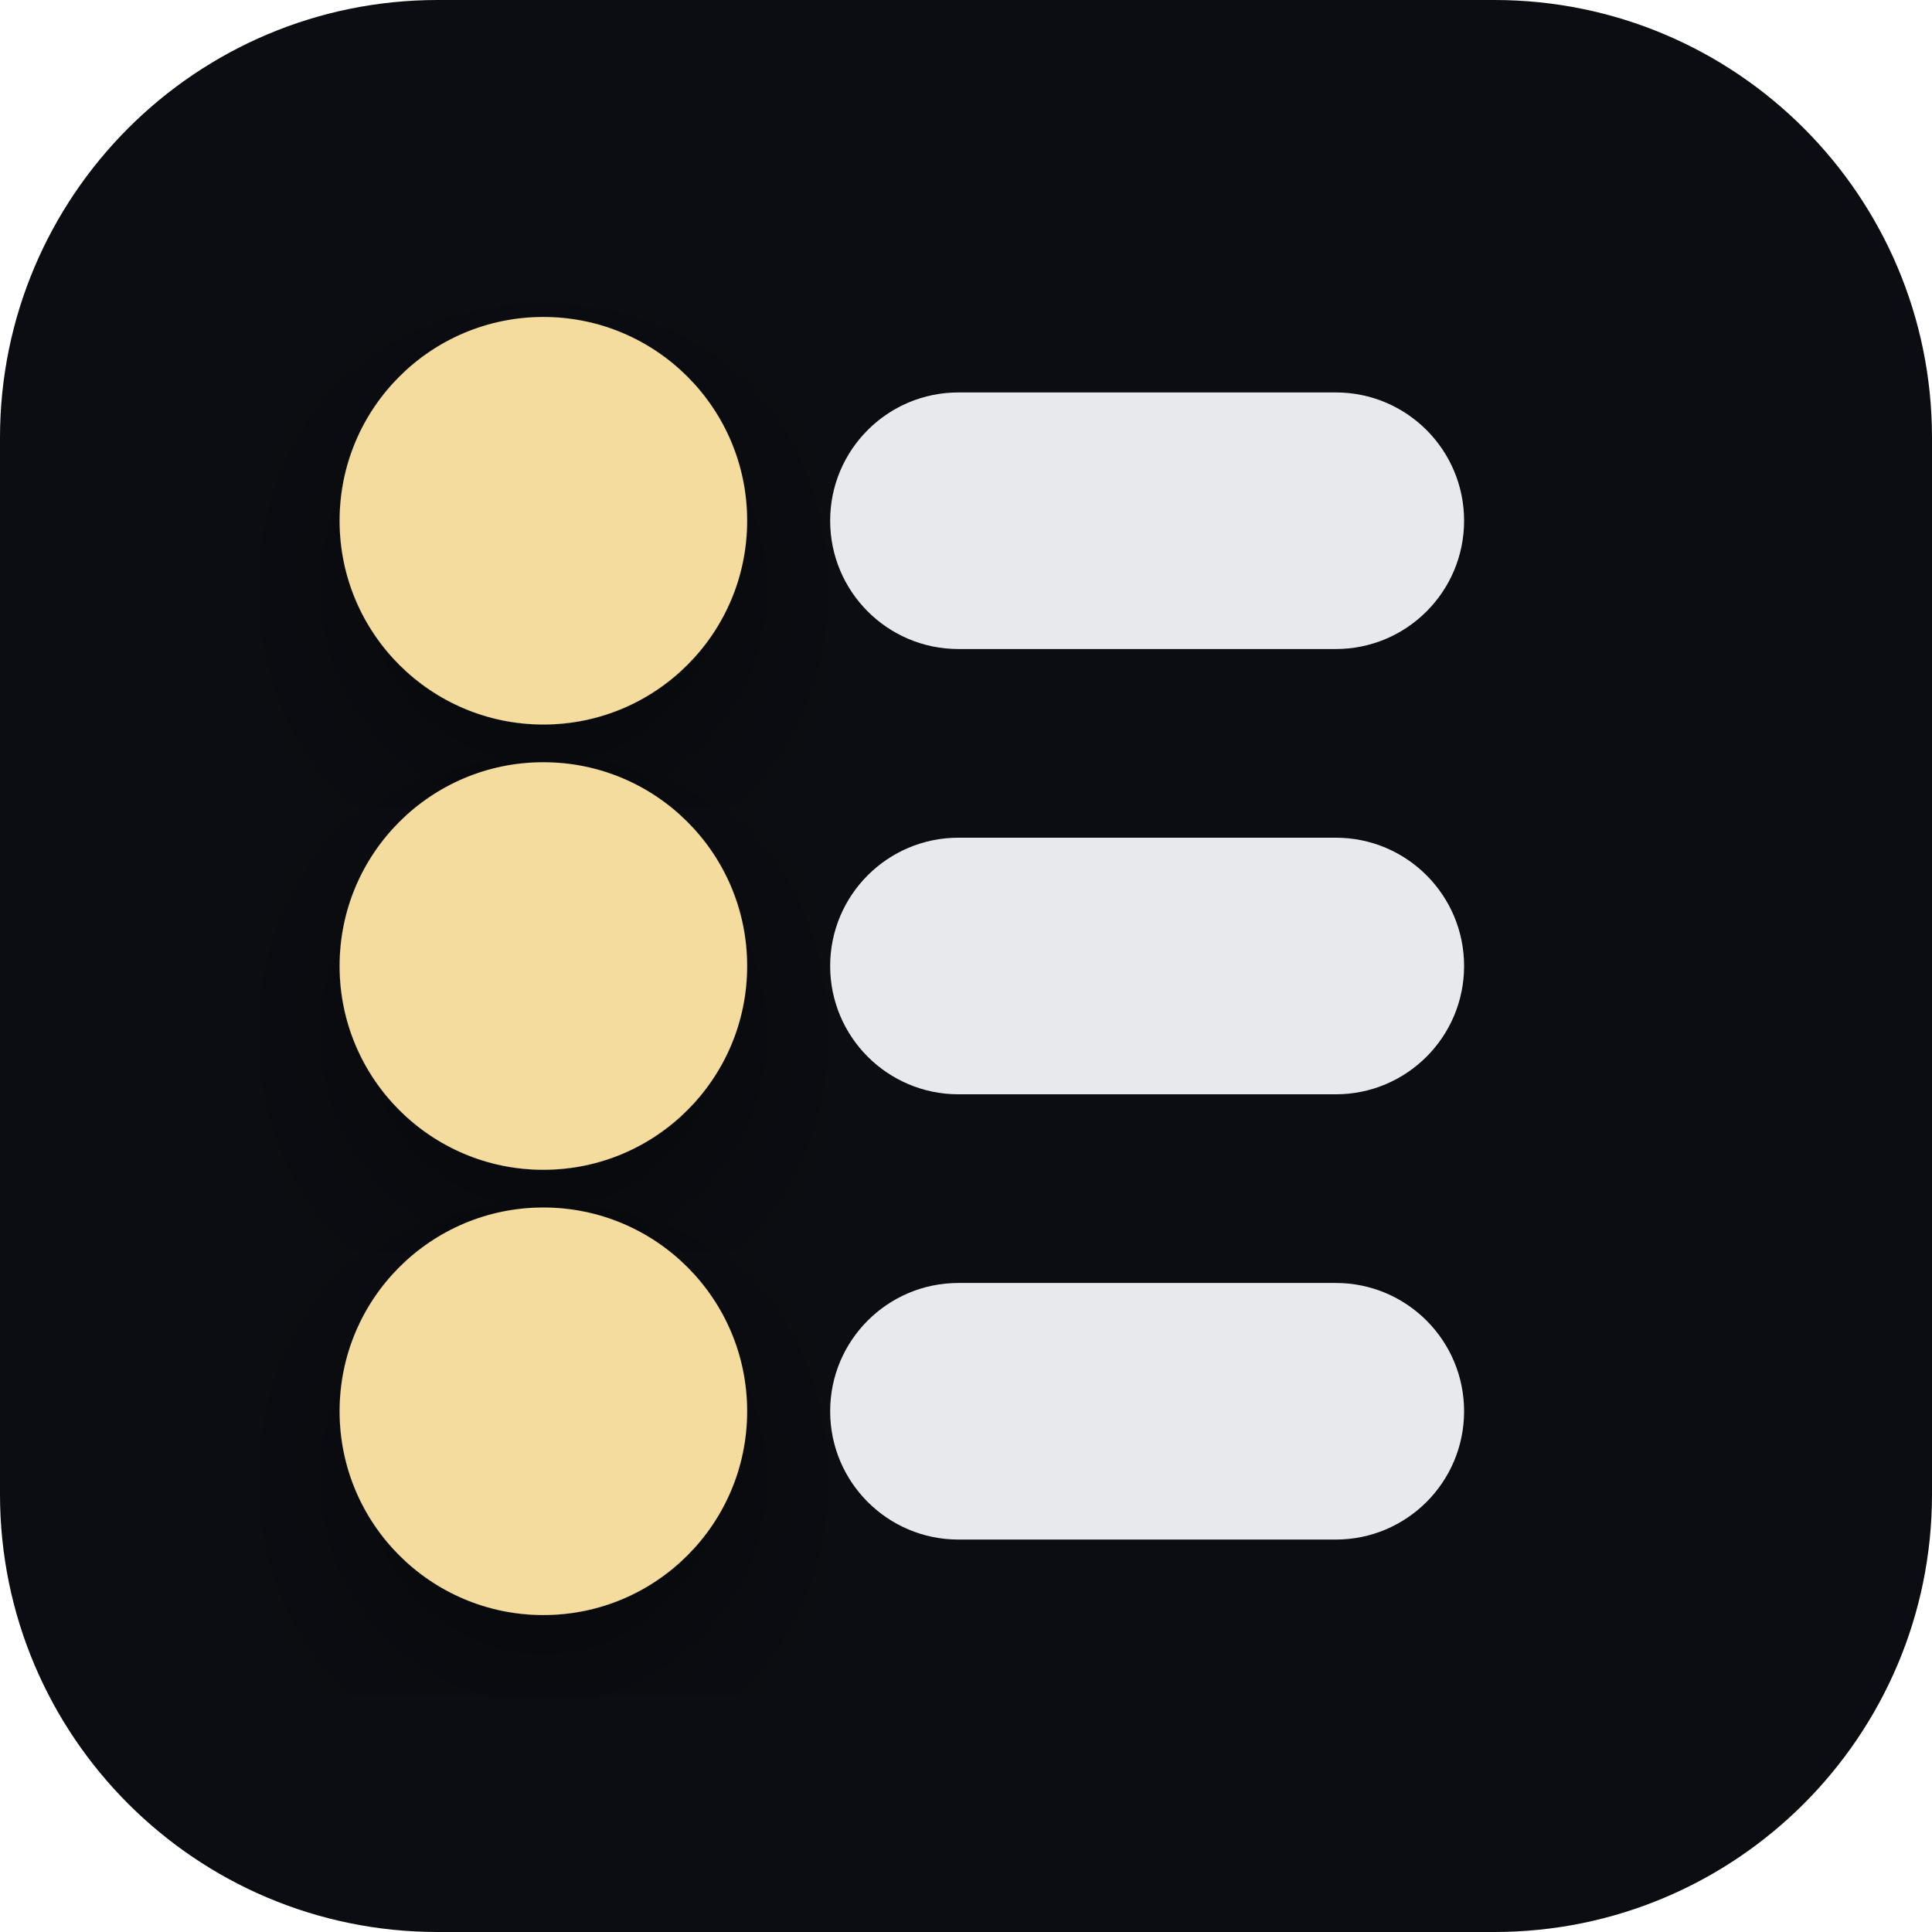
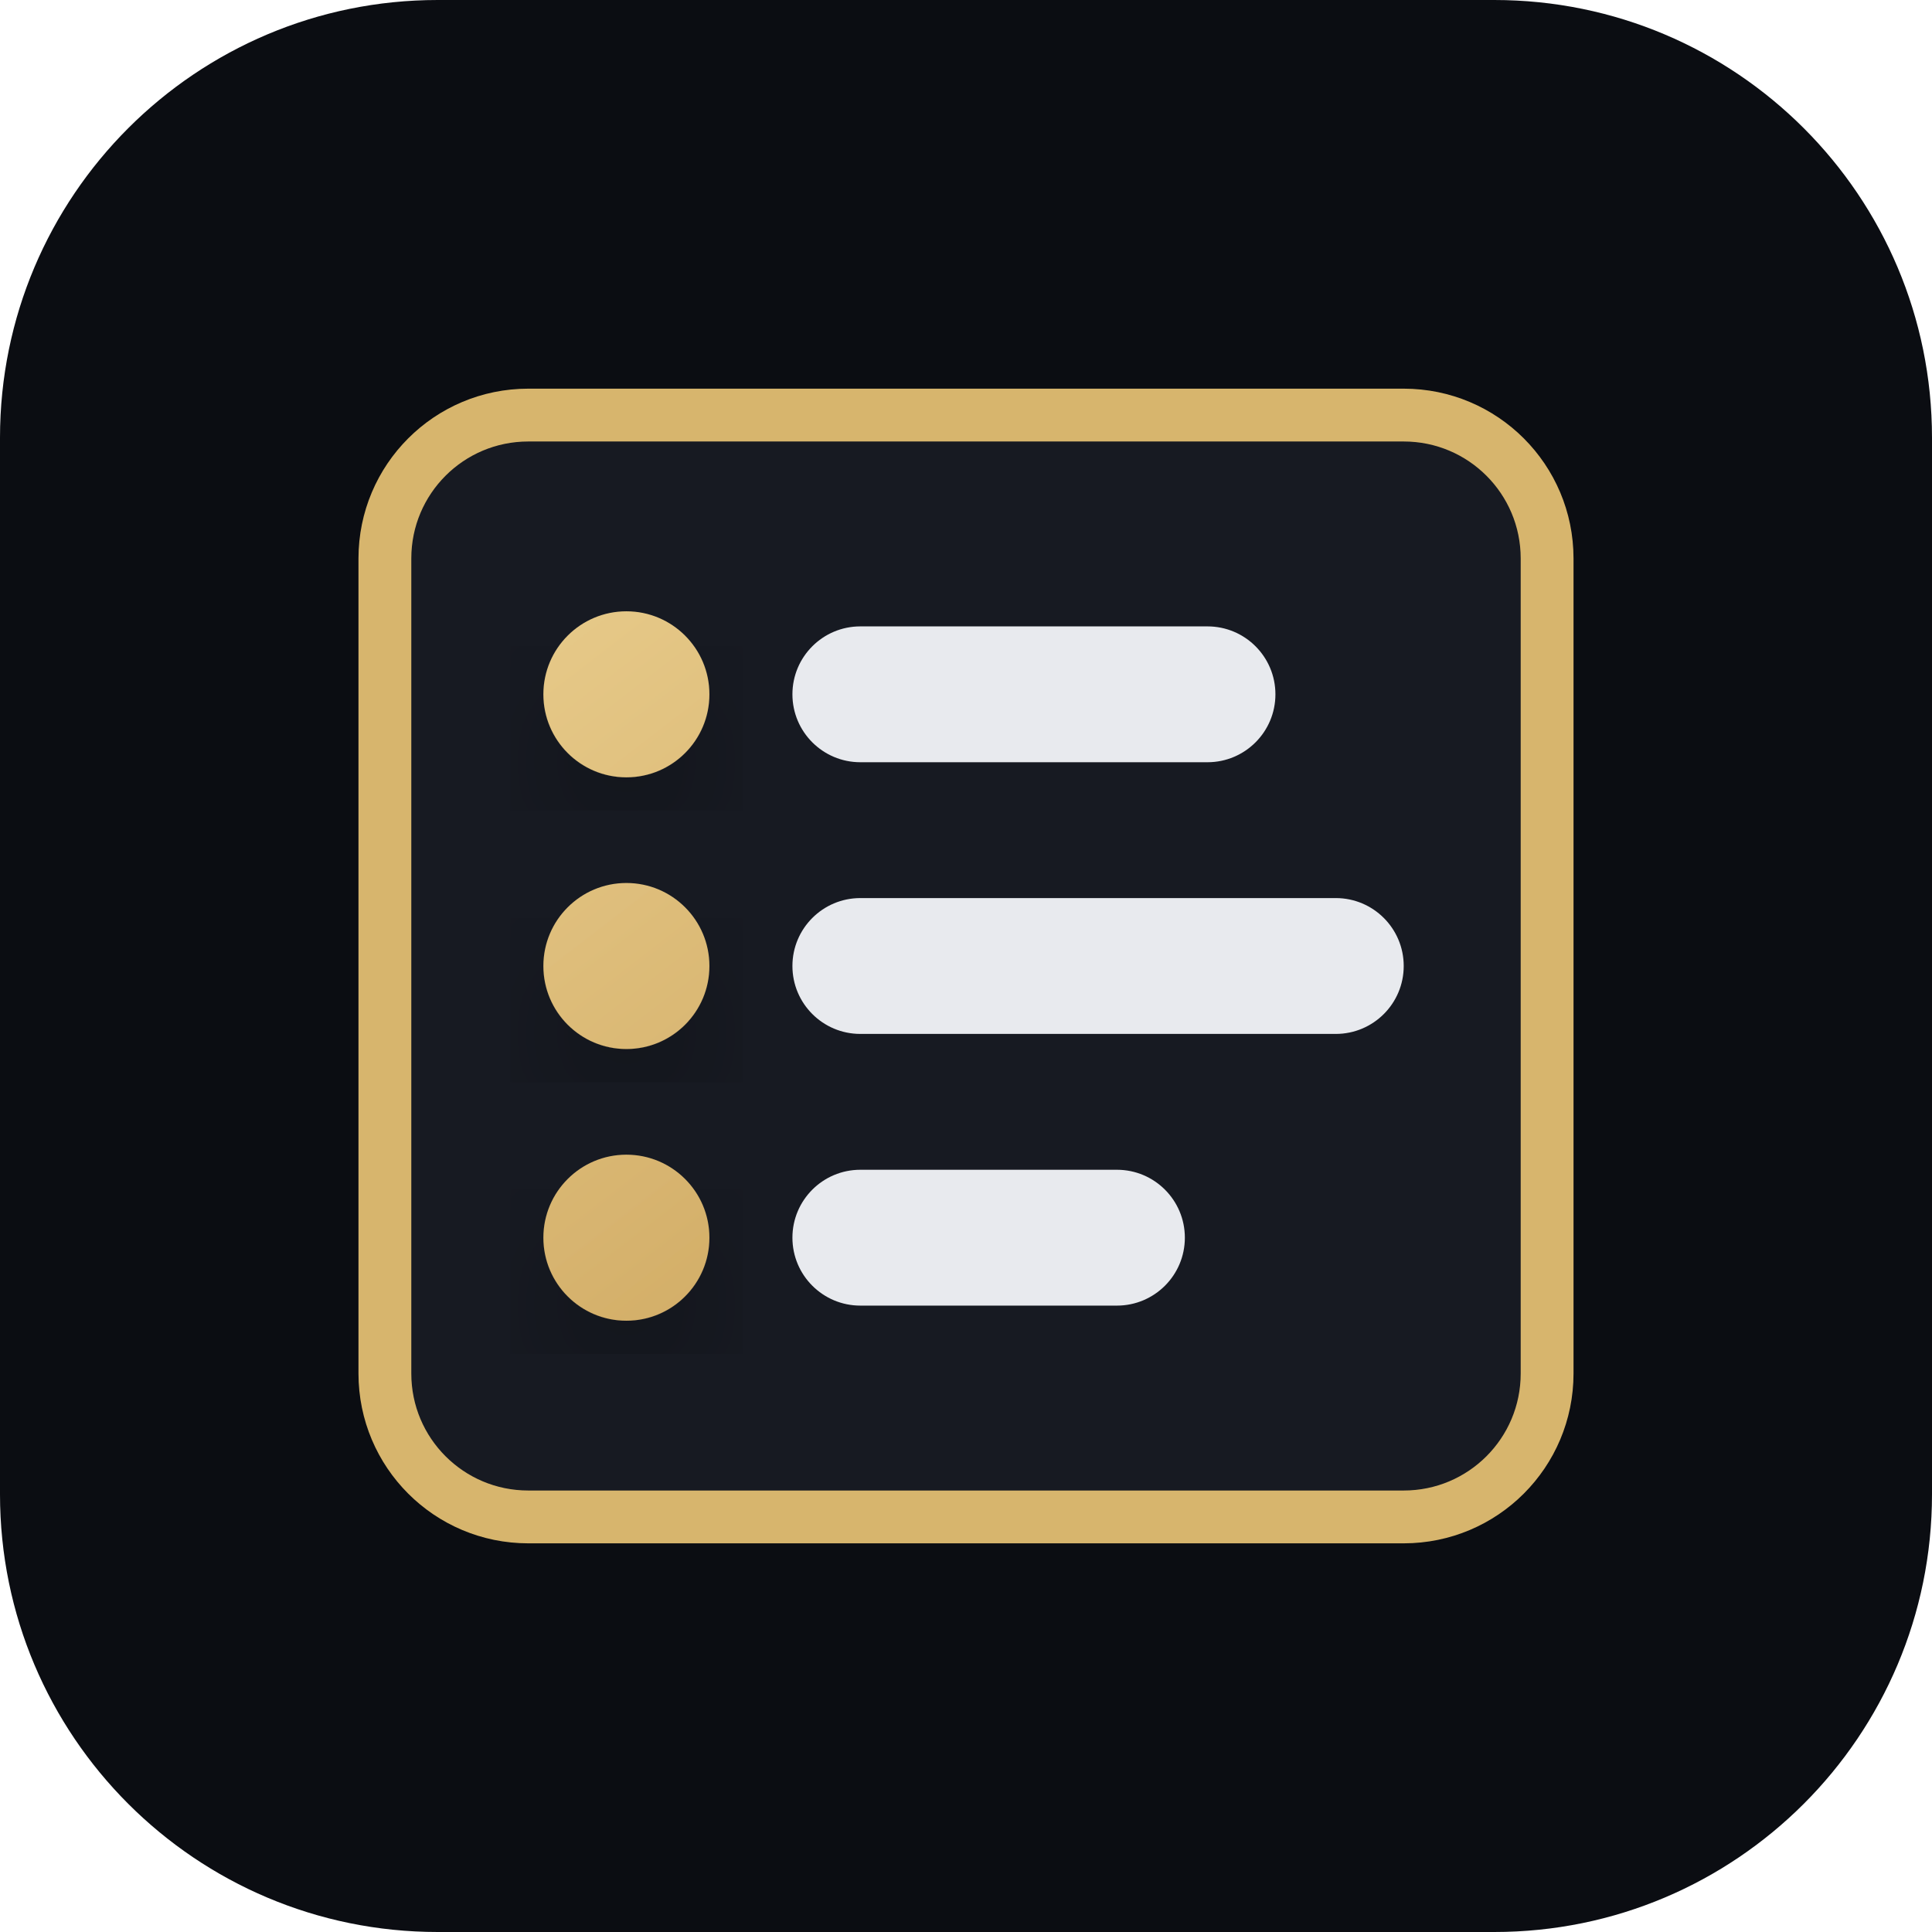
<svg xmlns="http://www.w3.org/2000/svg" viewBox="0 0 512 512">
  <defs>
-     <linearGradient id="g" x1="96" y1="48" x2="416" y2="464">
+     <linearGradient id="g" x1="96" y1="48" x2="416" y2="464" gradientUnits="userSpaceOnUse">
      <stop stop-color="#f4dc9f" />
      <stop offset="1" stop-color="#b98a3d" />
    </linearGradient>
    <filter id="s" x="-20%" y="-20%" width="140%" height="140%">
      <feDropShadow dx="0" dy="18" stdDeviation="22" flood-color="#000" flood-opacity=".35" />
    </filter>
  </defs>
  <rect width="512" height="512" rx="116" fill="#0b0d12" />
-   <circle cx="144" cy="138" r="54" fill="url(#g)" filter="url(#s)" />
-   <rect x="220" y="104" width="168" height="68" rx="34" fill="#f5f7fb" opacity=".94" />
-   <circle cx="144" cy="256" r="54" fill="url(#g)" filter="url(#s)" />
-   <rect x="220" y="222" width="168" height="68" rx="34" fill="#f5f7fb" opacity=".94" />
-   <circle cx="144" cy="374" r="54" fill="url(#g)" filter="url(#s)" />
-   <rect x="220" y="340" width="168" height="68" rx="34" fill="#f5f7fb" opacity=".94" />
+   <path d="M140 110h232c21 0 38 17 38 38v216c0 21-17 38-38 38H140c-21 0-38-17-38-38V148c0-21 17-38 38-38z" fill="#171a22" stroke="#d7b56d" stroke-width="14" />
+   <circle cx="166" cy="184" r="22" fill="url(#g)" filter="url(#s)" />
+   <rect x="210" y="166" width="128" height="36" rx="18" fill="#f5f7fb" opacity=".94" />
+   <circle cx="166" cy="256" r="22" fill="url(#g)" filter="url(#s)" />
+   <rect x="210" y="238" width="162" height="36" rx="18" fill="#f5f7fb" opacity=".94" />
+   <circle cx="166" cy="328" r="22" fill="url(#g)" filter="url(#s)" />
+   <rect x="210" y="310" width="104" height="36" rx="18" fill="#f5f7fb" opacity=".94" />
</svg>
